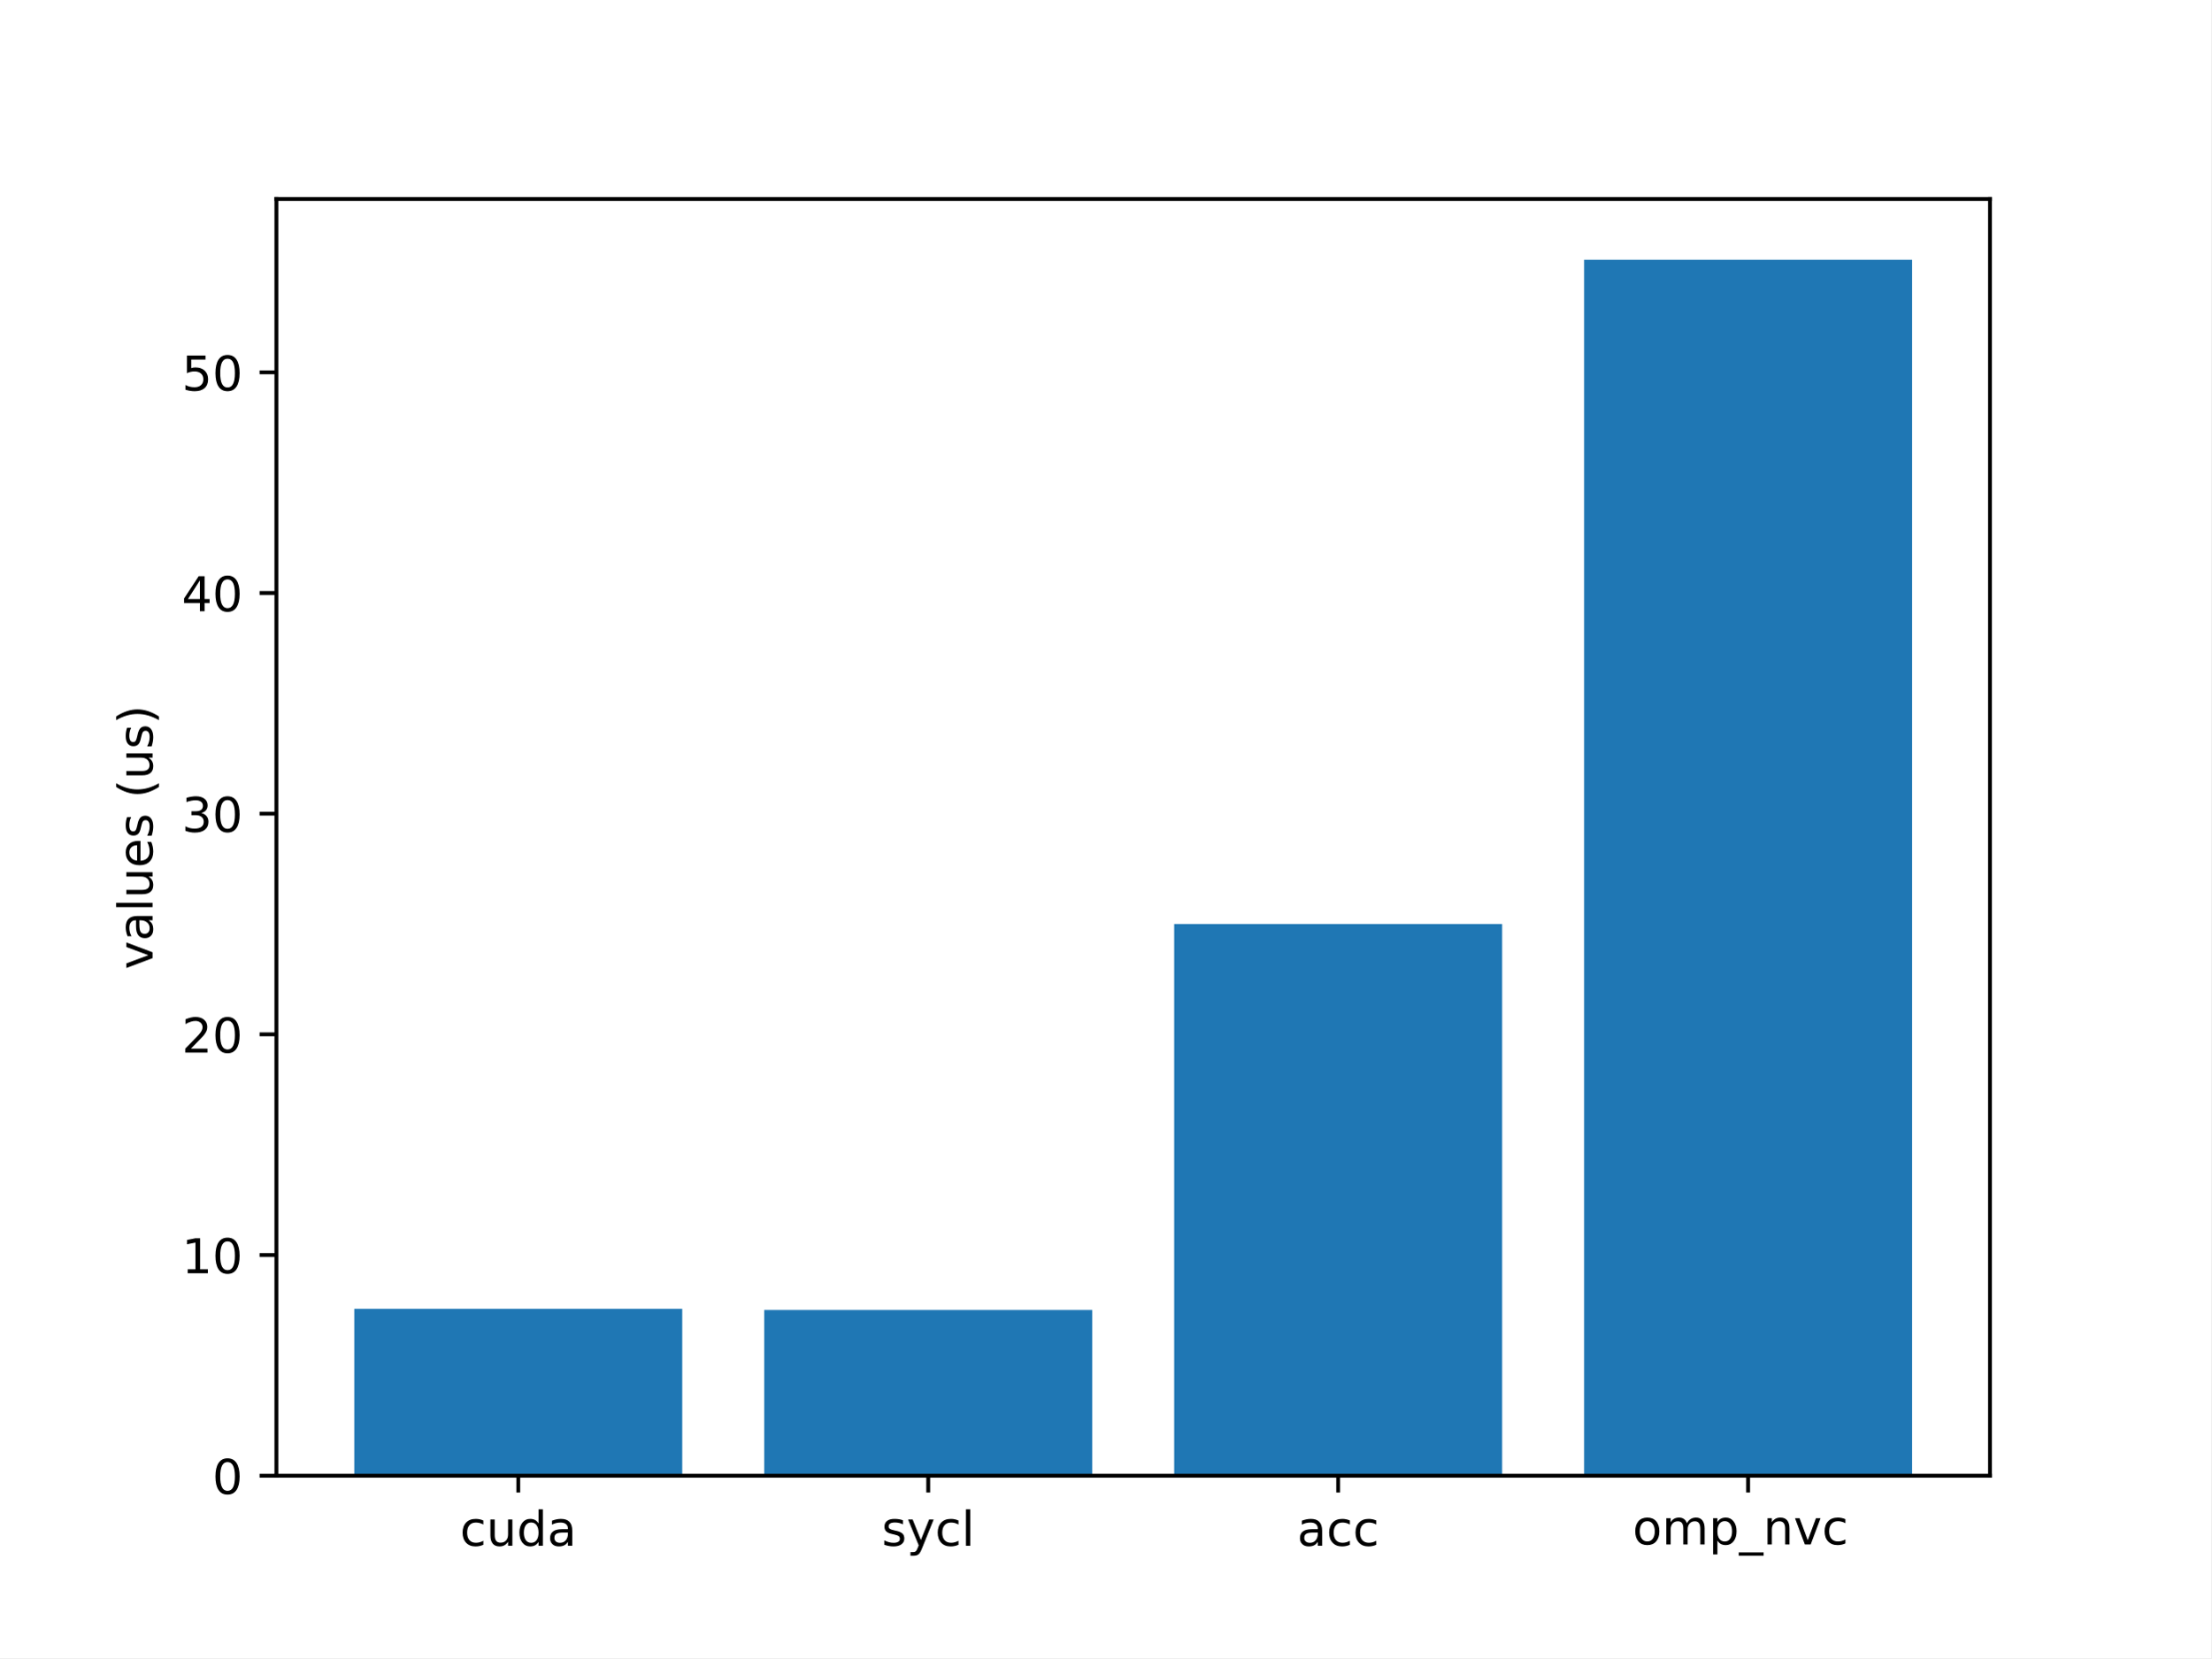
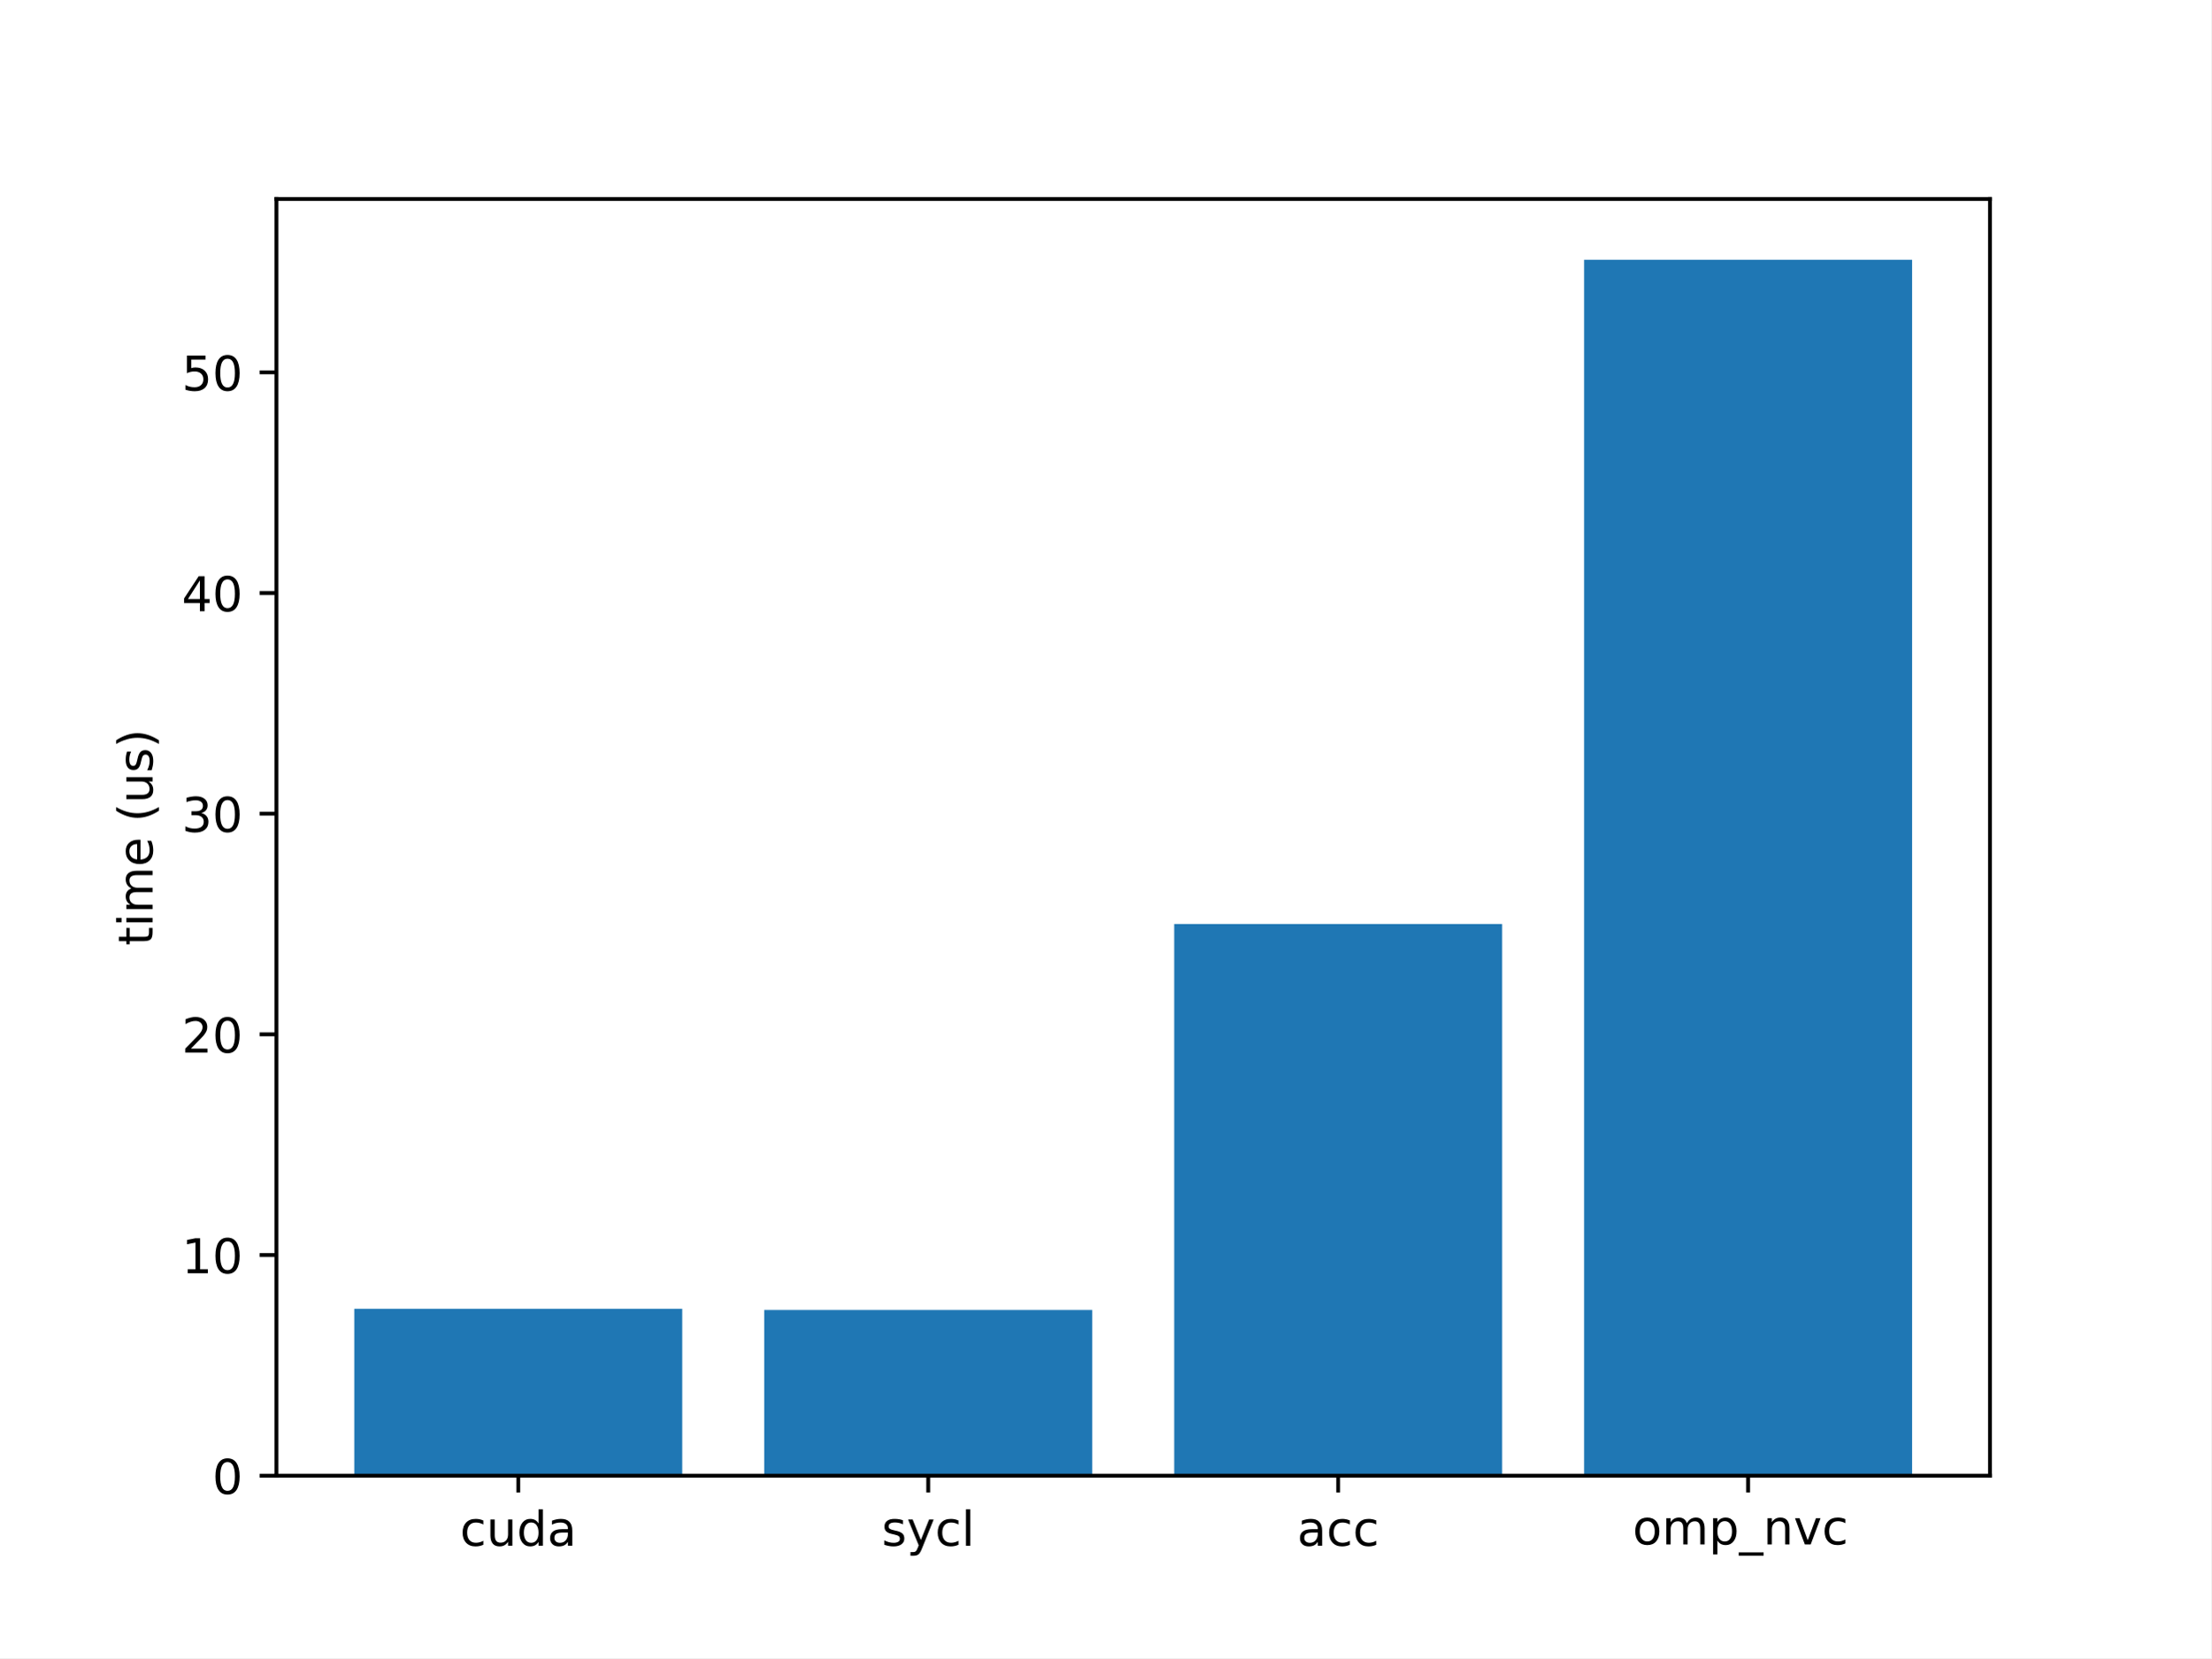
<svg xmlns="http://www.w3.org/2000/svg" xmlns:xlink="http://www.w3.org/1999/xlink" width="460.8pt" height="345.6pt" viewBox="0 0 460.8 345.6" version="1.1">
  <defs>
    <style type="text/css">*{stroke-linejoin: round; stroke-linecap: butt}</style>
  </defs>
  <g id="figure_1">
    <g id="patch_1">
      <path d="M 0 345.6  L 460.8 345.6  L 460.8 0  L 0 0  z " style="fill: #ffffff" />
    </g>
    <g id="axes_1">
      <g id="patch_2">
        <path d="M 57.6 307.584  L 414.72 307.584  L 414.72 41.472  L 57.6 41.472  z " style="fill: #ffffff" />
      </g>
      <g id="patch_3">
-         <path d="M 73.833 307.584  L 142.181 307.584  L 142.181 272.811  L 73.833 272.811  z " clip-path="url(#p043d72a39e)" style="fill: #1f77b4" />
+         <path d="M 73.833 307.584  L 142.181 307.584  L 142.181 272.811  L 73.833 272.811  z " clip-path="url(#pafdb56662d)" style="fill: #1f77b4" />
      </g>
      <g id="patch_4">
-         <path d="M 159.268 307.584  L 227.616 307.584  L 227.616 273.041  L 159.268 273.041  z " clip-path="url(#p043d72a39e)" style="fill: #1f77b4" />
+         <path d="M 159.268 307.584  L 227.616 307.584  L 227.616 273.041  L 159.268 273.041  z " clip-path="url(#pafdb56662d)" style="fill: #1f77b4" />
      </g>
      <g id="patch_5">
-         <path d="M 244.704 307.584  L 313.052 307.584  L 313.052 192.593  L 244.704 192.593  z " clip-path="url(#p043d72a39e)" style="fill: #1f77b4" />
+         <path d="M 244.704 307.584  L 313.052 307.584  L 313.052 192.593  L 244.704 192.593  z " clip-path="url(#pafdb56662d)" style="fill: #1f77b4" />
      </g>
      <g id="patch_6">
-         <path d="M 330.139 307.584  L 398.487 307.584  L 398.487 54.144  L 330.139 54.144  z " clip-path="url(#p043d72a39e)" style="fill: #1f77b4" />
+         <path d="M 330.139 307.584  L 398.487 307.584  L 398.487 54.144  L 330.139 54.144  z " clip-path="url(#pafdb56662d)" style="fill: #1f77b4" />
      </g>
      <g id="matplotlib.axis_1">
        <g id="xtick_1">
          <g id="line2d_1">
            <defs>
-               <path id="mdc5f65b107" d="M 0 0  L 0 3.5  " style="stroke: #000000; stroke-width: 0.8" />
+               <path id="m468119c5a1" d="M 0 0  L 0 3.5  " style="stroke: #000000; stroke-width: 0.8" />
            </defs>
            <g>
-               <use xlink:href="#mdc5f65b107" x="108.007" y="307.584" style="stroke: #000000; stroke-width: 0.8" />
+               <use xlink:href="#m468119c5a1" x="108.007" y="307.584" style="stroke: #000000; stroke-width: 0.8" />
            </g>
          </g>
          <g id="text_1">
            <g transform="translate(92.67252 322.1824) scale(0.1 -0.1)">
              <defs>
                <path id="DejaVuSans-20" transform="scale(0.015625)" />
                <path id="DejaVuSans-63" d="M 3122 3366  L 3122 2828  Q 2878 2963 2633 3030  Q 2388 3097 2138 3097  Q 1578 3097 1268 2742  Q 959 2388 959 1747  Q 959 1106 1268 751  Q 1578 397 2138 397  Q 2388 397 2633 464  Q 2878 531 3122 666  L 3122 134  Q 2881 22 2623 -34  Q 2366 -91 2075 -91  Q 1284 -91 818 406  Q 353 903 353 1747  Q 353 2603 823 3093  Q 1294 3584 2113 3584  Q 2378 3584 2631 3529  Q 2884 3475 3122 3366  z " transform="scale(0.015625)" />
                <path id="DejaVuSans-75" d="M 544 1381  L 544 3500  L 1119 3500  L 1119 1403  Q 1119 906 1312 657  Q 1506 409 1894 409  Q 2359 409 2629 706  Q 2900 1003 2900 1516  L 2900 3500  L 3475 3500  L 3475 0  L 2900 0  L 2900 538  Q 2691 219 2414 64  Q 2138 -91 1772 -91  Q 1169 -91 856 284  Q 544 659 544 1381  z M 1991 3584  L 1991 3584  z " transform="scale(0.015625)" />
                <path id="DejaVuSans-64" d="M 2906 2969  L 2906 4863  L 3481 4863  L 3481 0  L 2906 0  L 2906 525  Q 2725 213 2448 61  Q 2172 -91 1784 -91  Q 1150 -91 751 415  Q 353 922 353 1747  Q 353 2572 751 3078  Q 1150 3584 1784 3584  Q 2172 3584 2448 3432  Q 2725 3281 2906 2969  z M 947 1747  Q 947 1113 1208 752  Q 1469 391 1925 391  Q 2381 391 2643 752  Q 2906 1113 2906 1747  Q 2906 2381 2643 2742  Q 2381 3103 1925 3103  Q 1469 3103 1208 2742  Q 947 2381 947 1747  z " transform="scale(0.015625)" />
                <path id="DejaVuSans-61" d="M 2194 1759  Q 1497 1759 1228 1600  Q 959 1441 959 1056  Q 959 750 1161 570  Q 1363 391 1709 391  Q 2188 391 2477 730  Q 2766 1069 2766 1631  L 2766 1759  L 2194 1759  z M 3341 1997  L 3341 0  L 2766 0  L 2766 531  Q 2569 213 2275 61  Q 1981 -91 1556 -91  Q 1019 -91 701 211  Q 384 513 384 1019  Q 384 1609 779 1909  Q 1175 2209 1959 2209  L 2766 2209  L 2766 2266  Q 2766 2663 2505 2880  Q 2244 3097 1772 3097  Q 1472 3097 1187 3025  Q 903 2953 641 2809  L 641 3341  Q 956 3463 1253 3523  Q 1550 3584 1831 3584  Q 2591 3584 2966 3190  Q 3341 2797 3341 1997  z " transform="scale(0.015625)" />
              </defs>
              <use xlink:href="#DejaVuSans-20" />
              <use xlink:href="#DejaVuSans-63" x="31.787" />
              <use xlink:href="#DejaVuSans-75" x="86.768" />
              <use xlink:href="#DejaVuSans-64" x="150.146" />
              <use xlink:href="#DejaVuSans-61" x="213.623" />
              <use xlink:href="#DejaVuSans-20" x="274.902" />
            </g>
          </g>
        </g>
        <g id="xtick_2">
          <g id="line2d_2">
            <g>
-               <use xlink:href="#mdc5f65b107" x="193.442" y="307.584" style="stroke: #000000; stroke-width: 0.8" />
+               <use xlink:href="#m468119c5a1" x="193.442" y="307.584" style="stroke: #000000; stroke-width: 0.8" />
            </g>
          </g>
          <g id="text_2">
            <g transform="translate(180.5618 322.1824) scale(0.1 -0.1)">
              <defs>
                <path id="DejaVuSans-73" d="M 2834 3397  L 2834 2853  Q 2591 2978 2328 3040  Q 2066 3103 1784 3103  Q 1356 3103 1142 2972  Q 928 2841 928 2578  Q 928 2378 1081 2264  Q 1234 2150 1697 2047  L 1894 2003  Q 2506 1872 2764 1633  Q 3022 1394 3022 966  Q 3022 478 2636 193  Q 2250 -91 1575 -91  Q 1294 -91 989 -36  Q 684 19 347 128  L 347 722  Q 666 556 975 473  Q 1284 391 1588 391  Q 1994 391 2212 530  Q 2431 669 2431 922  Q 2431 1156 2273 1281  Q 2116 1406 1581 1522  L 1381 1569  Q 847 1681 609 1914  Q 372 2147 372 2553  Q 372 3047 722 3315  Q 1072 3584 1716 3584  Q 2034 3584 2315 3537  Q 2597 3491 2834 3397  z " transform="scale(0.015625)" />
                <path id="DejaVuSans-79" d="M 2059 -325  Q 1816 -950 1584 -1140  Q 1353 -1331 966 -1331  L 506 -1331  L 506 -850  L 844 -850  Q 1081 -850 1212 -737  Q 1344 -625 1503 -206  L 1606 56  L 191 3500  L 800 3500  L 1894 763  L 2988 3500  L 3597 3500  L 2059 -325  z " transform="scale(0.015625)" />
                <path id="DejaVuSans-6c" d="M 603 4863  L 1178 4863  L 1178 0  L 603 0  L 603 4863  z " transform="scale(0.015625)" />
              </defs>
              <use xlink:href="#DejaVuSans-20" />
              <use xlink:href="#DejaVuSans-73" x="31.787" />
              <use xlink:href="#DejaVuSans-79" x="83.887" />
              <use xlink:href="#DejaVuSans-63" x="143.066" />
              <use xlink:href="#DejaVuSans-6c" x="198.047" />
              <use xlink:href="#DejaVuSans-20" x="225.83" />
            </g>
          </g>
        </g>
        <g id="xtick_3">
          <g id="line2d_3">
            <g>
-               <use xlink:href="#mdc5f65b107" x="278.878" y="307.584" style="stroke: #000000; stroke-width: 0.8" />
+               <use xlink:href="#m468119c5a1" x="278.878" y="307.584" style="stroke: #000000; stroke-width: 0.8" />
            </g>
          </g>
          <g id="text_3">
            <g transform="translate(267.1371 322.1824) scale(0.1 -0.1)">
              <use xlink:href="#DejaVuSans-20" />
              <use xlink:href="#DejaVuSans-61" x="31.787" />
              <use xlink:href="#DejaVuSans-63" x="93.066" />
              <use xlink:href="#DejaVuSans-63" x="148.047" />
              <use xlink:href="#DejaVuSans-20" x="203.027" />
            </g>
          </g>
        </g>
        <g id="xtick_4">
          <g id="line2d_4">
            <g>
-               <use xlink:href="#mdc5f65b107" x="364.313" y="307.584" style="stroke: #000000; stroke-width: 0.8" />
+               <use xlink:href="#m468119c5a1" x="364.313" y="307.584" style="stroke: #000000; stroke-width: 0.8" />
            </g>
          </g>
          <g id="text_4">
            <g transform="translate(337.0647 321.9043) scale(0.1 -0.1)">
              <defs>
                <path id="DejaVuSans-6f" d="M 1959 3097  Q 1497 3097 1228 2736  Q 959 2375 959 1747  Q 959 1119 1226 758  Q 1494 397 1959 397  Q 2419 397 2687 759  Q 2956 1122 2956 1747  Q 2956 2369 2687 2733  Q 2419 3097 1959 3097  z M 1959 3584  Q 2709 3584 3137 3096  Q 3566 2609 3566 1747  Q 3566 888 3137 398  Q 2709 -91 1959 -91  Q 1206 -91 779 398  Q 353 888 353 1747  Q 353 2609 779 3096  Q 1206 3584 1959 3584  z " transform="scale(0.015625)" />
                <path id="DejaVuSans-6d" d="M 3328 2828  Q 3544 3216 3844 3400  Q 4144 3584 4550 3584  Q 5097 3584 5394 3201  Q 5691 2819 5691 2113  L 5691 0  L 5113 0  L 5113 2094  Q 5113 2597 4934 2840  Q 4756 3084 4391 3084  Q 3944 3084 3684 2787  Q 3425 2491 3425 1978  L 3425 0  L 2847 0  L 2847 2094  Q 2847 2600 2669 2842  Q 2491 3084 2119 3084  Q 1678 3084 1418 2786  Q 1159 2488 1159 1978  L 1159 0  L 581 0  L 581 3500  L 1159 3500  L 1159 2956  Q 1356 3278 1631 3431  Q 1906 3584 2284 3584  Q 2666 3584 2933 3390  Q 3200 3197 3328 2828  z " transform="scale(0.015625)" />
                <path id="DejaVuSans-70" d="M 1159 525  L 1159 -1331  L 581 -1331  L 581 3500  L 1159 3500  L 1159 2969  Q 1341 3281 1617 3432  Q 1894 3584 2278 3584  Q 2916 3584 3314 3078  Q 3713 2572 3713 1747  Q 3713 922 3314 415  Q 2916 -91 2278 -91  Q 1894 -91 1617 61  Q 1341 213 1159 525  z M 3116 1747  Q 3116 2381 2855 2742  Q 2594 3103 2138 3103  Q 1681 3103 1420 2742  Q 1159 2381 1159 1747  Q 1159 1113 1420 752  Q 1681 391 2138 391  Q 2594 391 2855 752  Q 3116 1113 3116 1747  z " transform="scale(0.015625)" />
                <path id="DejaVuSans-5f" d="M 3263 -1063  L 3263 -1509  L -63 -1509  L -63 -1063  L 3263 -1063  z " transform="scale(0.015625)" />
                <path id="DejaVuSans-6e" d="M 3513 2113  L 3513 0  L 2938 0  L 2938 2094  Q 2938 2591 2744 2837  Q 2550 3084 2163 3084  Q 1697 3084 1428 2787  Q 1159 2491 1159 1978  L 1159 0  L 581 0  L 581 3500  L 1159 3500  L 1159 2956  Q 1366 3272 1645 3428  Q 1925 3584 2291 3584  Q 2894 3584 3203 3211  Q 3513 2838 3513 2113  z " transform="scale(0.015625)" />
                <path id="DejaVuSans-76" d="M 191 3500  L 800 3500  L 1894 563  L 2988 3500  L 3597 3500  L 2284 0  L 1503 0  L 191 3500  z " transform="scale(0.015625)" />
              </defs>
              <use xlink:href="#DejaVuSans-20" />
              <use xlink:href="#DejaVuSans-6f" x="31.787" />
              <use xlink:href="#DejaVuSans-6d" x="92.969" />
              <use xlink:href="#DejaVuSans-70" x="190.381" />
              <use xlink:href="#DejaVuSans-5f" x="253.857" />
              <use xlink:href="#DejaVuSans-6e" x="303.857" />
              <use xlink:href="#DejaVuSans-76" x="367.236" />
              <use xlink:href="#DejaVuSans-63" x="426.416" />
              <use xlink:href="#DejaVuSans-20" x="481.396" />
              <use xlink:href="#DejaVuSans-20" x="513.184" />
            </g>
          </g>
        </g>
      </g>
      <g id="matplotlib.axis_2">
        <g id="ytick_1">
          <g id="line2d_5">
            <defs>
-               <path id="m0c4c5ad00b" d="M 0 0  L -3.5 0  " style="stroke: #000000; stroke-width: 0.8" />
+               <path id="m59db5edf3a" d="M 0 0  L -3.5 0  " style="stroke: #000000; stroke-width: 0.8" />
            </defs>
            <g>
-               <use xlink:href="#m0c4c5ad00b" x="57.6" y="307.584" style="stroke: #000000; stroke-width: 0.8" />
+               <use xlink:href="#m59db5edf3a" x="57.6" y="307.584" style="stroke: #000000; stroke-width: 0.8" />
            </g>
          </g>
          <g id="text_5">
            <g transform="translate(44.2375 311.3832) scale(0.1 -0.1)">
              <defs>
                <path id="DejaVuSans-30" d="M 2034 4250  Q 1547 4250 1301 3770  Q 1056 3291 1056 2328  Q 1056 1369 1301 889  Q 1547 409 2034 409  Q 2525 409 2770 889  Q 3016 1369 3016 2328  Q 3016 3291 2770 3770  Q 2525 4250 2034 4250  z M 2034 4750  Q 2819 4750 3233 4129  Q 3647 3509 3647 2328  Q 3647 1150 3233 529  Q 2819 -91 2034 -91  Q 1250 -91 836 529  Q 422 1150 422 2328  Q 422 3509 836 4129  Q 1250 4750 2034 4750  z " transform="scale(0.015625)" />
              </defs>
              <use xlink:href="#DejaVuSans-30" />
            </g>
          </g>
        </g>
        <g id="ytick_2">
          <g id="line2d_6">
            <g>
-               <use xlink:href="#m0c4c5ad00b" x="57.6" y="261.588" style="stroke: #000000; stroke-width: 0.8" />
+               <use xlink:href="#m59db5edf3a" x="57.6" y="261.588" style="stroke: #000000; stroke-width: 0.8" />
            </g>
          </g>
          <g id="text_6">
            <g transform="translate(37.875 265.3868) scale(0.1 -0.1)">
              <defs>
                <path id="DejaVuSans-31" d="M 794 531  L 1825 531  L 1825 4091  L 703 3866  L 703 4441  L 1819 4666  L 2450 4666  L 2450 531  L 3481 531  L 3481 0  L 794 0  L 794 531  z " transform="scale(0.015625)" />
              </defs>
              <use xlink:href="#DejaVuSans-31" />
              <use xlink:href="#DejaVuSans-30" x="63.623" />
            </g>
          </g>
        </g>
        <g id="ytick_3">
          <g id="line2d_7">
            <g>
-               <use xlink:href="#m0c4c5ad00b" x="57.6" y="215.591" style="stroke: #000000; stroke-width: 0.8" />
+               <use xlink:href="#m59db5edf3a" x="57.6" y="215.591" style="stroke: #000000; stroke-width: 0.8" />
            </g>
          </g>
          <g id="text_7">
            <g transform="translate(37.875 219.3905) scale(0.1 -0.1)">
              <defs>
                <path id="DejaVuSans-32" d="M 1228 531  L 3431 531  L 3431 0  L 469 0  L 469 531  Q 828 903 1448 1529  Q 2069 2156 2228 2338  Q 2531 2678 2651 2914  Q 2772 3150 2772 3378  Q 2772 3750 2511 3984  Q 2250 4219 1831 4219  Q 1534 4219 1204 4116  Q 875 4013 500 3803  L 500 4441  Q 881 4594 1212 4672  Q 1544 4750 1819 4750  Q 2544 4750 2975 4387  Q 3406 4025 3406 3419  Q 3406 3131 3298 2873  Q 3191 2616 2906 2266  Q 2828 2175 2409 1742  Q 1991 1309 1228 531  z " transform="scale(0.015625)" />
              </defs>
              <use xlink:href="#DejaVuSans-32" />
              <use xlink:href="#DejaVuSans-30" x="63.623" />
            </g>
          </g>
        </g>
        <g id="ytick_4">
          <g id="line2d_8">
            <g>
-               <use xlink:href="#m0c4c5ad00b" x="57.6" y="169.595" style="stroke: #000000; stroke-width: 0.8" />
+               <use xlink:href="#m59db5edf3a" x="57.6" y="169.595" style="stroke: #000000; stroke-width: 0.8" />
            </g>
          </g>
          <g id="text_8">
            <g transform="translate(37.875 173.3941) scale(0.1 -0.1)">
              <defs>
                <path id="DejaVuSans-33" d="M 2597 2516  Q 3050 2419 3304 2112  Q 3559 1806 3559 1356  Q 3559 666 3084 287  Q 2609 -91 1734 -91  Q 1441 -91 1130 -33  Q 819 25 488 141  L 488 750  Q 750 597 1062 519  Q 1375 441 1716 441  Q 2309 441 2620 675  Q 2931 909 2931 1356  Q 2931 1769 2642 2001  Q 2353 2234 1838 2234  L 1294 2234  L 1294 2753  L 1863 2753  Q 2328 2753 2575 2939  Q 2822 3125 2822 3475  Q 2822 3834 2567 4026  Q 2313 4219 1838 4219  Q 1578 4219 1281 4162  Q 984 4106 628 3988  L 628 4550  Q 988 4650 1302 4700  Q 1616 4750 1894 4750  Q 2613 4750 3031 4423  Q 3450 4097 3450 3541  Q 3450 3153 3228 2886  Q 3006 2619 2597 2516  z " transform="scale(0.015625)" />
              </defs>
              <use xlink:href="#DejaVuSans-33" />
              <use xlink:href="#DejaVuSans-30" x="63.623" />
            </g>
          </g>
        </g>
        <g id="ytick_5">
          <g id="line2d_9">
            <g>
-               <use xlink:href="#m0c4c5ad00b" x="57.6" y="123.599" style="stroke: #000000; stroke-width: 0.8" />
+               <use xlink:href="#m59db5edf3a" x="57.6" y="123.599" style="stroke: #000000; stroke-width: 0.8" />
            </g>
          </g>
          <g id="text_9">
            <g transform="translate(37.875 127.3977) scale(0.1 -0.1)">
              <defs>
                <path id="DejaVuSans-34" d="M 2419 4116  L 825 1625  L 2419 1625  L 2419 4116  z M 2253 4666  L 3047 4666  L 3047 1625  L 3713 1625  L 3713 1100  L 3047 1100  L 3047 0  L 2419 0  L 2419 1100  L 313 1100  L 313 1709  L 2253 4666  z " transform="scale(0.015625)" />
              </defs>
              <use xlink:href="#DejaVuSans-34" />
              <use xlink:href="#DejaVuSans-30" x="63.623" />
            </g>
          </g>
        </g>
        <g id="ytick_6">
          <g id="line2d_10">
            <g>
-               <use xlink:href="#m0c4c5ad00b" x="57.6" y="77.602" style="stroke: #000000; stroke-width: 0.8" />
+               <use xlink:href="#m59db5edf3a" x="57.6" y="77.602" style="stroke: #000000; stroke-width: 0.8" />
            </g>
          </g>
          <g id="text_10">
            <g transform="translate(37.875 81.40137) scale(0.1 -0.1)">
              <defs>
                <path id="DejaVuSans-35" d="M 691 4666  L 3169 4666  L 3169 4134  L 1269 4134  L 1269 2991  Q 1406 3038 1543 3061  Q 1681 3084 1819 3084  Q 2600 3084 3056 2656  Q 3513 2228 3513 1497  Q 3513 744 3044 326  Q 2575 -91 1722 -91  Q 1428 -91 1123 -41  Q 819 9 494 109  L 494 744  Q 775 591 1075 516  Q 1375 441 1709 441  Q 2250 441 2565 725  Q 2881 1009 2881 1497  Q 2881 1984 2565 2268  Q 2250 2553 1709 2553  Q 1456 2553 1204 2497  Q 953 2441 691 2322  L 691 4666  z " transform="scale(0.015625)" />
              </defs>
              <use xlink:href="#DejaVuSans-35" />
              <use xlink:href="#DejaVuSans-30" x="63.623" />
            </g>
          </g>
        </g>
        <g id="text_11">
-           <g transform="translate(31.79531 202.0546) rotate(-90) scale(0.1 -0.1)">
+           <g transform="translate(31.79531 197.0882) rotate(-90) scale(0.1 -0.1)">
            <defs>
+               <path id="DejaVuSans-74" d="M 1172 4494  L 1172 3500  L 2356 3500  L 2356 3053  L 1172 3053  L 1172 1153  Q 1172 725 1289 603  Q 1406 481 1766 481  L 2356 481  L 2356 0  L 1766 0  Q 1100 0 847 248  Q 594 497 594 1153  L 594 3053  L 172 3053  L 172 3500  L 594 3500  L 594 4494  L 1172 4494  z " transform="scale(0.015625)" />
+               <path id="DejaVuSans-69" d="M 603 3500  L 1178 3500  L 1178 0  L 603 0  L 603 3500  z M 603 4863  L 1178 4863  L 1178 4134  L 603 4134  L 603 4863  z " transform="scale(0.015625)" />
              <path id="DejaVuSans-65" d="M 3597 1894  L 3597 1613  L 953 1613  Q 991 1019 1311 708  Q 1631 397 2203 397  Q 2534 397 2845 478  Q 3156 559 3463 722  L 3463 178  Q 3153 47 2828 -22  Q 2503 -91 2169 -91  Q 1331 -91 842 396  Q 353 884 353 1716  Q 353 2575 817 3079  Q 1281 3584 2069 3584  Q 2775 3584 3186 3129  Q 3597 2675 3597 1894  z M 3022 2063  Q 3016 2534 2758 2815  Q 2500 3097 2075 3097  Q 1594 3097 1305 2825  Q 1016 2553 972 2059  L 3022 2063  z " transform="scale(0.015625)" />
              <path id="DejaVuSans-28" d="M 1984 4856  Q 1566 4138 1362 3434  Q 1159 2731 1159 2009  Q 1159 1288 1364 580  Q 1569 -128 1984 -844  L 1484 -844  Q 1016 -109 783 600  Q 550 1309 550 2009  Q 550 2706 781 3412  Q 1013 4119 1484 4856  L 1984 4856  z " transform="scale(0.015625)" />
              <path id="DejaVuSans-29" d="M 513 4856  L 1013 4856  Q 1481 4119 1714 3412  Q 1947 2706 1947 2009  Q 1947 1309 1714 600  Q 1481 -109 1013 -844  L 513 -844  Q 928 -128 1133 580  Q 1338 1288 1338 2009  Q 1338 2731 1133 3434  Q 928 4138 513 4856  z " transform="scale(0.015625)" />
            </defs>
-             <use xlink:href="#DejaVuSans-76" />
-             <use xlink:href="#DejaVuSans-61" x="59.18" />
-             <use xlink:href="#DejaVuSans-6c" x="120.459" />
-             <use xlink:href="#DejaVuSans-75" x="148.242" />
-             <use xlink:href="#DejaVuSans-65" x="211.621" />
-             <use xlink:href="#DejaVuSans-73" x="273.145" />
-             <use xlink:href="#DejaVuSans-20" x="325.244" />
-             <use xlink:href="#DejaVuSans-28" x="357.031" />
-             <use xlink:href="#DejaVuSans-75" x="396.045" />
-             <use xlink:href="#DejaVuSans-73" x="459.424" />
-             <use xlink:href="#DejaVuSans-29" x="511.523" />
+             <use xlink:href="#DejaVuSans-74" />
+             <use xlink:href="#DejaVuSans-69" x="39.209" />
+             <use xlink:href="#DejaVuSans-6d" x="66.992" />
+             <use xlink:href="#DejaVuSans-65" x="164.404" />
+             <use xlink:href="#DejaVuSans-20" x="225.928" />
+             <use xlink:href="#DejaVuSans-28" x="257.715" />
+             <use xlink:href="#DejaVuSans-75" x="296.729" />
+             <use xlink:href="#DejaVuSans-73" x="360.107" />
+             <use xlink:href="#DejaVuSans-29" x="412.207" />
          </g>
        </g>
      </g>
      <g id="patch_7">
        <path d="M 57.6 307.584  L 57.6 41.472  " style="fill: none; stroke: #000000; stroke-width: 0.8; stroke-linejoin: miter; stroke-linecap: square" />
      </g>
      <g id="patch_8">
        <path d="M 414.72 307.584  L 414.72 41.472  " style="fill: none; stroke: #000000; stroke-width: 0.8; stroke-linejoin: miter; stroke-linecap: square" />
      </g>
      <g id="patch_9">
        <path d="M 57.6 307.584  L 414.72 307.584  " style="fill: none; stroke: #000000; stroke-width: 0.8; stroke-linejoin: miter; stroke-linecap: square" />
      </g>
      <g id="patch_10">
        <path d="M 57.6 41.472  L 414.72 41.472  " style="fill: none; stroke: #000000; stroke-width: 0.8; stroke-linejoin: miter; stroke-linecap: square" />
      </g>
    </g>
  </g>
  <defs>
-     <clipPath id="p043d72a39e">
+     <clipPath id="pafdb56662d">
      <rect x="57.6" y="41.472" width="357.12" height="266.112" />
    </clipPath>
  </defs>
</svg>
